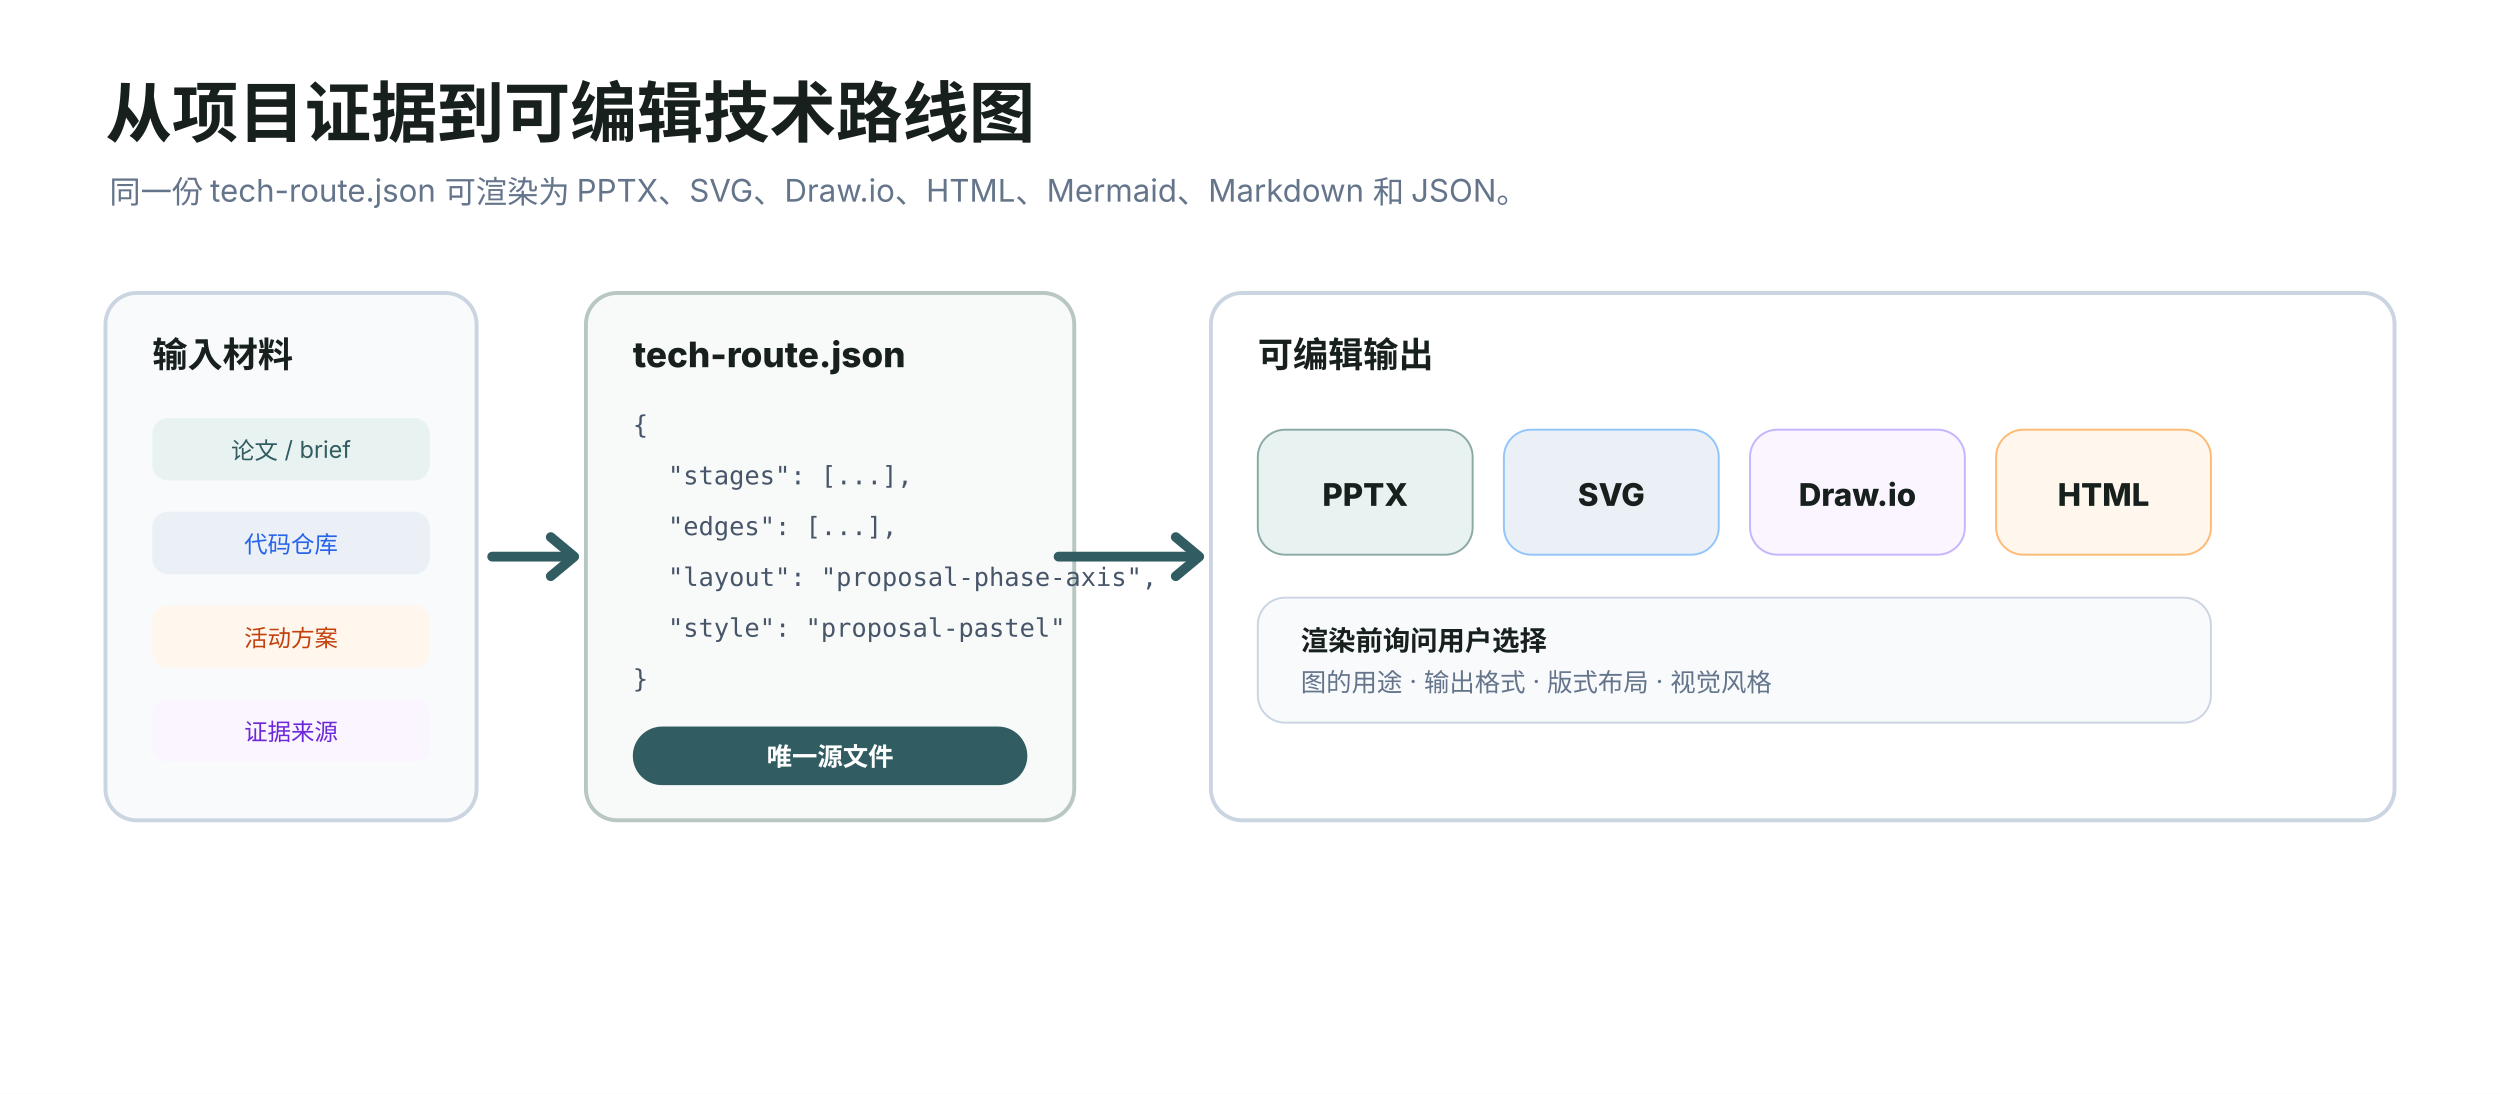
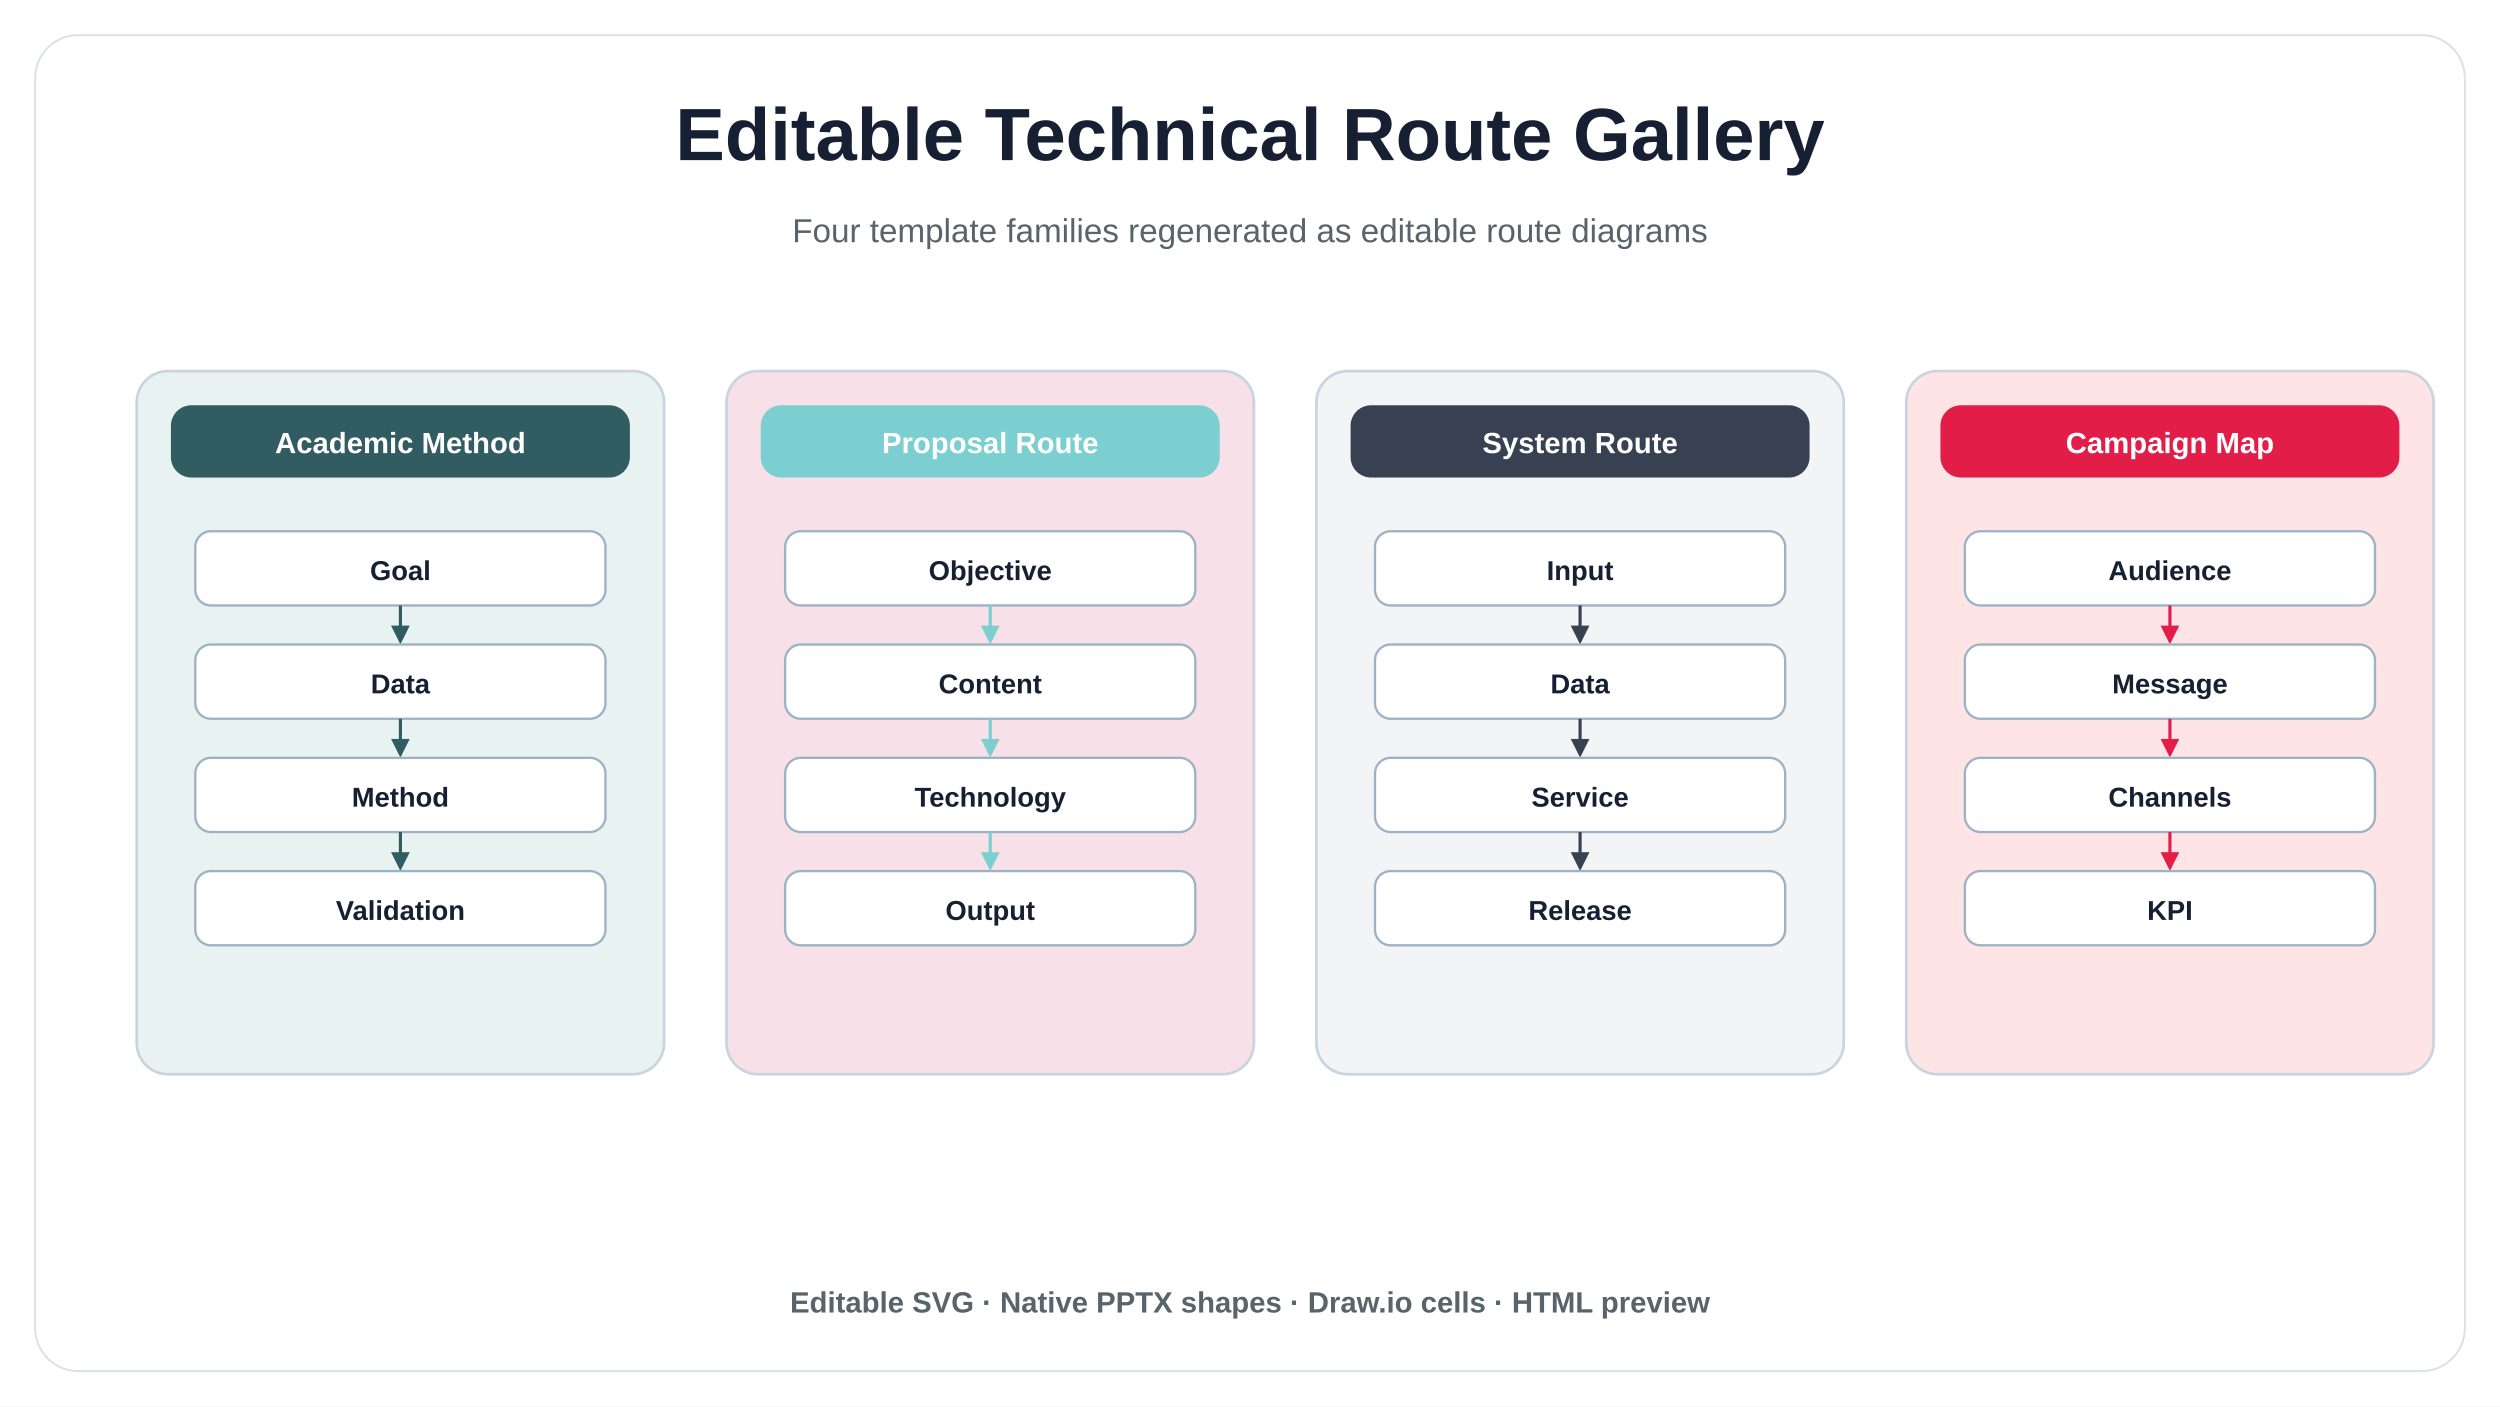
- <svg xmlns="http://www.w3.org/2000/svg" width="1280" height="560" viewBox="0 0 1280 560" role="img" aria-label="tech-route-maker demo preview">
-   <rect width="1280" height="560" fill="#FFFFFF" />
-   <text x="54" y="70" font-family="Inter, Segoe UI, Arial, sans-serif" font-size="34" font-weight="800" fill="#17201D">从项目证据到可编辑技术路线图</text>
-   <text x="56" y="104" font-family="Inter, Segoe UI, Arial, sans-serif" font-size="16" fill="#64748B">同一份 tech-route.json 可渲染为 PPTX、SVG、Draw.io、HTML、Mermaid、Markdown 和 JSON。</text>
-   <g transform="translate(54 150)">
-     <rect width="190" height="270" rx="16" fill="#F8FAFC" stroke="#CBD5E1" stroke-width="2" />
-     <text x="24" y="38" font-family="Inter, Segoe UI, Arial, sans-serif" font-size="18" font-weight="800" fill="#17201D">输入材料</text>
-     <rect x="24" y="64" width="142" height="32" rx="8" fill="#E8F3F1" />
-     <text x="95" y="85" text-anchor="middle" font-family="Inter, Segoe UI, Arial, sans-serif" font-size="12" fill="#315C61">论文 / brief</text>
-     <rect x="24" y="112" width="142" height="32" rx="8" fill="#EAF0F6" />
-     <text x="95" y="133" text-anchor="middle" font-family="Inter, Segoe UI, Arial, sans-serif" font-size="12" fill="#2563EB">代码仓库</text>
-     <rect x="24" y="160" width="142" height="32" rx="8" fill="#FFF7ED" />
-     <text x="95" y="181" text-anchor="middle" font-family="Inter, Segoe UI, Arial, sans-serif" font-size="12" fill="#C2410C">活动方案</text>
-     <rect x="24" y="208" width="142" height="32" rx="8" fill="#FAF5FF" />
-     <text x="95" y="229" text-anchor="middle" font-family="Inter, Segoe UI, Arial, sans-serif" font-size="12" fill="#6D28D9">证据来源</text>
-   </g>
-   <g transform="translate(300 150)">
-     <rect width="250" height="270" rx="16" fill="#F8FAF9" stroke="#B8C7C1" stroke-width="2" />
-     <text x="24" y="38" font-family="Inter, Segoe UI, Arial, sans-serif" font-size="18" font-weight="800" fill="#17201D">tech-route.json</text>
-     <text x="24" y="72" font-family="Consolas, monospace" font-size="13" fill="#475569">{</text>
-     <text x="42" y="98" font-family="Consolas, monospace" font-size="13" fill="#475569">"stages": [...],</text>
-     <text x="42" y="124" font-family="Consolas, monospace" font-size="13" fill="#475569">"edges": [...],</text>
-     <text x="42" y="150" font-family="Consolas, monospace" font-size="13" fill="#475569">"layout": "proposal-phase-axis",</text>
-     <text x="42" y="176" font-family="Consolas, monospace" font-size="13" fill="#475569">"style": "proposal-pastel"</text>
-     <text x="24" y="202" font-family="Consolas, monospace" font-size="13" fill="#475569">}</text>
-     <rect x="24" y="222" width="202" height="30" rx="15" fill="#315C61" />
-     <text x="125" y="242" text-anchor="middle" font-family="Inter, Segoe UI, Arial, sans-serif" font-size="13" font-weight="700" fill="#FFFFFF">唯一源文件</text>
-   </g>
-   <g transform="translate(620 150)">
-     <rect width="606" height="270" rx="16" fill="#FFFFFF" stroke="#CBD5E1" stroke-width="2" />
-     <text x="24" y="38" font-family="Inter, Segoe UI, Arial, sans-serif" font-size="18" font-weight="800" fill="#17201D">可编辑输出</text>
-     <g transform="translate(24 70)">
-       <rect width="110" height="64" rx="14" fill="#E8F3F1" stroke="#8BAAA5" />
-       <text x="55" y="39" text-anchor="middle" font-family="Inter, Segoe UI, Arial, sans-serif" font-size="16" font-weight="800" fill="#17201D">PPTX</text>
-       <rect x="126" width="110" height="64" rx="14" fill="#EAF0F6" stroke="#93C5FD" />
-       <text x="181" y="39" text-anchor="middle" font-family="Inter, Segoe UI, Arial, sans-serif" font-size="16" font-weight="800" fill="#17201D">SVG</text>
-       <rect x="252" width="110" height="64" rx="14" fill="#FAF5FF" stroke="#C4B5FD" />
-       <text x="307" y="39" text-anchor="middle" font-family="Inter, Segoe UI, Arial, sans-serif" font-size="16" font-weight="800" fill="#17201D">Draw.io</text>
-       <rect x="378" width="110" height="64" rx="14" fill="#FFF7ED" stroke="#FDBA74" />
-       <text x="433" y="39" text-anchor="middle" font-family="Inter, Segoe UI, Arial, sans-serif" font-size="16" font-weight="800" fill="#17201D">HTML</text>
-     </g>
-     <g transform="translate(24 156)">
-       <rect width="488" height="64" rx="14" fill="#F8FAFC" stroke="#CBD5E1" />
-       <text x="22" y="27" font-family="Inter, Segoe UI, Arial, sans-serif" font-size="14" font-weight="800" fill="#17201D">渲染前询问用户选择</text>
-       <rect x="18" y="34" width="448" height="22" rx="0" fill="#F8FAFC" />
-       <text x="22" y="48" font-family="Inter, Segoe UI, Arial, sans-serif" font-size="13" fill="#64748B">图的用途 · 输出格式 · 版式布局 · 视觉风格</text>
-     </g>
-   </g>
-   <path d="M252 285 H292" stroke="#315C61" stroke-width="5" stroke-linecap="round" />
-   <path d="M542 285 H612" stroke="#315C61" stroke-width="5" stroke-linecap="round" />
-   <path d="M282 275 L294 285 L282 295" fill="none" stroke="#315C61" stroke-width="5" stroke-linecap="round" stroke-linejoin="round" />
-   <path d="M602 275 L614 285 L602 295" fill="none" stroke="#315C61" stroke-width="5" stroke-linecap="round" stroke-linejoin="round" />
+ <svg xmlns="http://www.w3.org/2000/svg" width="1280" height="720" viewBox="0 0 1280 720">
+   <rect width="100%" height="100%" fill="#FFFFFF" />
+   <rect x="18" y="18" width="1244" height="684" rx="22" fill="#FFFFFF" stroke="#D8E1EA" stroke-width="1" />
+   <text x="640" y="82" text-anchor="middle" font-family="Arial, Helvetica, sans-serif" font-size="38" font-weight="700" fill="#172033">Editable Technical Route Gallery</text>
+   <text x="640" y="124" text-anchor="middle" font-family="Arial, Helvetica, sans-serif" font-size="17" font-weight="400" fill="#59636A">Four template families regenerated as editable route diagrams</text>
+   <rect x="70" y="190" width="270" height="360" rx="16" fill="#E8F3F1" stroke="#C8D4E0" stroke-width="1.4" />
+   <rect x="88" y="208" width="234" height="36" rx="10" fill="#315C61" stroke="#315C61" stroke-width="1" />
+   <text x="205.0" y="232" text-anchor="middle" font-family="Arial, Helvetica, sans-serif" font-size="15" font-weight="700" fill="#FFFFFF">Academic Method</text>
+   <rect x="100" y="272" width="210" height="38" rx="8" fill="#FFFFFF" stroke="#9DB3C5" stroke-width="1.2" />
+   <text x="205.0" y="297" text-anchor="middle" font-family="Arial, Helvetica, sans-serif" font-size="14" font-weight="600" fill="#172033">Goal</text>
+   <path d="M 205.0 310 L 205.0 328" stroke="#315C61" stroke-width="1.6" marker-end="url(#arrow0)" />
+   <rect x="100" y="330" width="210" height="38" rx="8" fill="#FFFFFF" stroke="#9DB3C5" stroke-width="1.2" />
+   <text x="205.0" y="355" text-anchor="middle" font-family="Arial, Helvetica, sans-serif" font-size="14" font-weight="600" fill="#172033">Data</text>
+   <path d="M 205.0 368 L 205.0 386" stroke="#315C61" stroke-width="1.6" marker-end="url(#arrow0)" />
+   <rect x="100" y="388" width="210" height="38" rx="8" fill="#FFFFFF" stroke="#9DB3C5" stroke-width="1.2" />
+   <text x="205.0" y="413" text-anchor="middle" font-family="Arial, Helvetica, sans-serif" font-size="14" font-weight="600" fill="#172033">Method</text>
+   <path d="M 205.0 426 L 205.0 444" stroke="#315C61" stroke-width="1.6" marker-end="url(#arrow0)" />
+   <rect x="100" y="446" width="210" height="38" rx="8" fill="#FFFFFF" stroke="#9DB3C5" stroke-width="1.2" />
+   <text x="205.0" y="471" text-anchor="middle" font-family="Arial, Helvetica, sans-serif" font-size="14" font-weight="600" fill="#172033">Validation</text>
+   <defs>
+     <marker id="arrow0" viewBox="0 0 10 10" refX="8" refY="5" markerWidth="6" markerHeight="6" orient="auto">
+       <path d="M 0 0 L 10 5 L 0 10 z" fill="#315C61" />
+     </marker>
+   </defs>
+   <rect x="372" y="190" width="270" height="360" rx="16" fill="#F7E0E8" stroke="#C8D4E0" stroke-width="1.4" />
+   <rect x="390" y="208" width="234" height="36" rx="10" fill="#7BCFD0" stroke="#7BCFD0" stroke-width="1" />
+   <text x="507.0" y="232" text-anchor="middle" font-family="Arial, Helvetica, sans-serif" font-size="15" font-weight="700" fill="#FFFFFF">Proposal Route</text>
+   <rect x="402" y="272" width="210" height="38" rx="8" fill="#FFFFFF" stroke="#9DB3C5" stroke-width="1.2" />
+   <text x="507.0" y="297" text-anchor="middle" font-family="Arial, Helvetica, sans-serif" font-size="14" font-weight="600" fill="#172033">Objective</text>
+   <path d="M 507.0 310 L 507.0 328" stroke="#7BCFD0" stroke-width="1.6" marker-end="url(#arrow1)" />
+   <rect x="402" y="330" width="210" height="38" rx="8" fill="#FFFFFF" stroke="#9DB3C5" stroke-width="1.2" />
+   <text x="507.0" y="355" text-anchor="middle" font-family="Arial, Helvetica, sans-serif" font-size="14" font-weight="600" fill="#172033">Content</text>
+   <path d="M 507.0 368 L 507.0 386" stroke="#7BCFD0" stroke-width="1.6" marker-end="url(#arrow1)" />
+   <rect x="402" y="388" width="210" height="38" rx="8" fill="#FFFFFF" stroke="#9DB3C5" stroke-width="1.2" />
+   <text x="507.0" y="413" text-anchor="middle" font-family="Arial, Helvetica, sans-serif" font-size="14" font-weight="600" fill="#172033">Technology</text>
+   <path d="M 507.0 426 L 507.0 444" stroke="#7BCFD0" stroke-width="1.6" marker-end="url(#arrow1)" />
+   <rect x="402" y="446" width="210" height="38" rx="8" fill="#FFFFFF" stroke="#9DB3C5" stroke-width="1.2" />
+   <text x="507.0" y="471" text-anchor="middle" font-family="Arial, Helvetica, sans-serif" font-size="14" font-weight="600" fill="#172033">Output</text>
+   <defs>
+     <marker id="arrow1" viewBox="0 0 10 10" refX="8" refY="5" markerWidth="6" markerHeight="6" orient="auto">
+       <path d="M 0 0 L 10 5 L 0 10 z" fill="#7BCFD0" />
+     </marker>
+   </defs>
+   <rect x="674" y="190" width="270" height="360" rx="16" fill="#F3F4F6" stroke="#C8D4E0" stroke-width="1.4" />
+   <rect x="692" y="208" width="234" height="36" rx="10" fill="#374151" stroke="#374151" stroke-width="1" />
+   <text x="809.0" y="232" text-anchor="middle" font-family="Arial, Helvetica, sans-serif" font-size="15" font-weight="700" fill="#FFFFFF">System Route</text>
+   <rect x="704" y="272" width="210" height="38" rx="8" fill="#FFFFFF" stroke="#9DB3C5" stroke-width="1.2" />
+   <text x="809.0" y="297" text-anchor="middle" font-family="Arial, Helvetica, sans-serif" font-size="14" font-weight="600" fill="#172033">Input</text>
+   <path d="M 809.0 310 L 809.0 328" stroke="#374151" stroke-width="1.6" marker-end="url(#arrow2)" />
+   <rect x="704" y="330" width="210" height="38" rx="8" fill="#FFFFFF" stroke="#9DB3C5" stroke-width="1.2" />
+   <text x="809.0" y="355" text-anchor="middle" font-family="Arial, Helvetica, sans-serif" font-size="14" font-weight="600" fill="#172033">Data</text>
+   <path d="M 809.0 368 L 809.0 386" stroke="#374151" stroke-width="1.6" marker-end="url(#arrow2)" />
+   <rect x="704" y="388" width="210" height="38" rx="8" fill="#FFFFFF" stroke="#9DB3C5" stroke-width="1.2" />
+   <text x="809.0" y="413" text-anchor="middle" font-family="Arial, Helvetica, sans-serif" font-size="14" font-weight="600" fill="#172033">Service</text>
+   <path d="M 809.0 426 L 809.0 444" stroke="#374151" stroke-width="1.6" marker-end="url(#arrow2)" />
+   <rect x="704" y="446" width="210" height="38" rx="8" fill="#FFFFFF" stroke="#9DB3C5" stroke-width="1.2" />
+   <text x="809.0" y="471" text-anchor="middle" font-family="Arial, Helvetica, sans-serif" font-size="14" font-weight="600" fill="#172033">Release</text>
+   <defs>
+     <marker id="arrow2" viewBox="0 0 10 10" refX="8" refY="5" markerWidth="6" markerHeight="6" orient="auto">
+       <path d="M 0 0 L 10 5 L 0 10 z" fill="#374151" />
+     </marker>
+   </defs>
+   <rect x="976" y="190" width="270" height="360" rx="16" fill="#FFE4E6" stroke="#C8D4E0" stroke-width="1.4" />
+   <rect x="994" y="208" width="234" height="36" rx="10" fill="#E11D48" stroke="#E11D48" stroke-width="1" />
+   <text x="1111.0" y="232" text-anchor="middle" font-family="Arial, Helvetica, sans-serif" font-size="15" font-weight="700" fill="#FFFFFF">Campaign Map</text>
+   <rect x="1006" y="272" width="210" height="38" rx="8" fill="#FFFFFF" stroke="#9DB3C5" stroke-width="1.2" />
+   <text x="1111.0" y="297" text-anchor="middle" font-family="Arial, Helvetica, sans-serif" font-size="14" font-weight="600" fill="#172033">Audience</text>
+   <path d="M 1111.0 310 L 1111.0 328" stroke="#E11D48" stroke-width="1.6" marker-end="url(#arrow3)" />
+   <rect x="1006" y="330" width="210" height="38" rx="8" fill="#FFFFFF" stroke="#9DB3C5" stroke-width="1.2" />
+   <text x="1111.0" y="355" text-anchor="middle" font-family="Arial, Helvetica, sans-serif" font-size="14" font-weight="600" fill="#172033">Message</text>
+   <path d="M 1111.0 368 L 1111.0 386" stroke="#E11D48" stroke-width="1.6" marker-end="url(#arrow3)" />
+   <rect x="1006" y="388" width="210" height="38" rx="8" fill="#FFFFFF" stroke="#9DB3C5" stroke-width="1.2" />
+   <text x="1111.0" y="413" text-anchor="middle" font-family="Arial, Helvetica, sans-serif" font-size="14" font-weight="600" fill="#172033">Channels</text>
+   <path d="M 1111.0 426 L 1111.0 444" stroke="#E11D48" stroke-width="1.6" marker-end="url(#arrow3)" />
+   <rect x="1006" y="446" width="210" height="38" rx="8" fill="#FFFFFF" stroke="#9DB3C5" stroke-width="1.2" />
+   <text x="1111.0" y="471" text-anchor="middle" font-family="Arial, Helvetica, sans-serif" font-size="14" font-weight="600" fill="#172033">KPI</text>
+   <defs>
+     <marker id="arrow3" viewBox="0 0 10 10" refX="8" refY="5" markerWidth="6" markerHeight="6" orient="auto">
+       <path d="M 0 0 L 10 5 L 0 10 z" fill="#E11D48" />
+     </marker>
+   </defs>
+   <text x="640" y="672" text-anchor="middle" font-family="Arial, Helvetica, sans-serif" font-size="15" font-weight="600" fill="#59636A">Editable SVG · Native PPTX shapes · Draw.io cells · HTML preview</text>
</svg>
